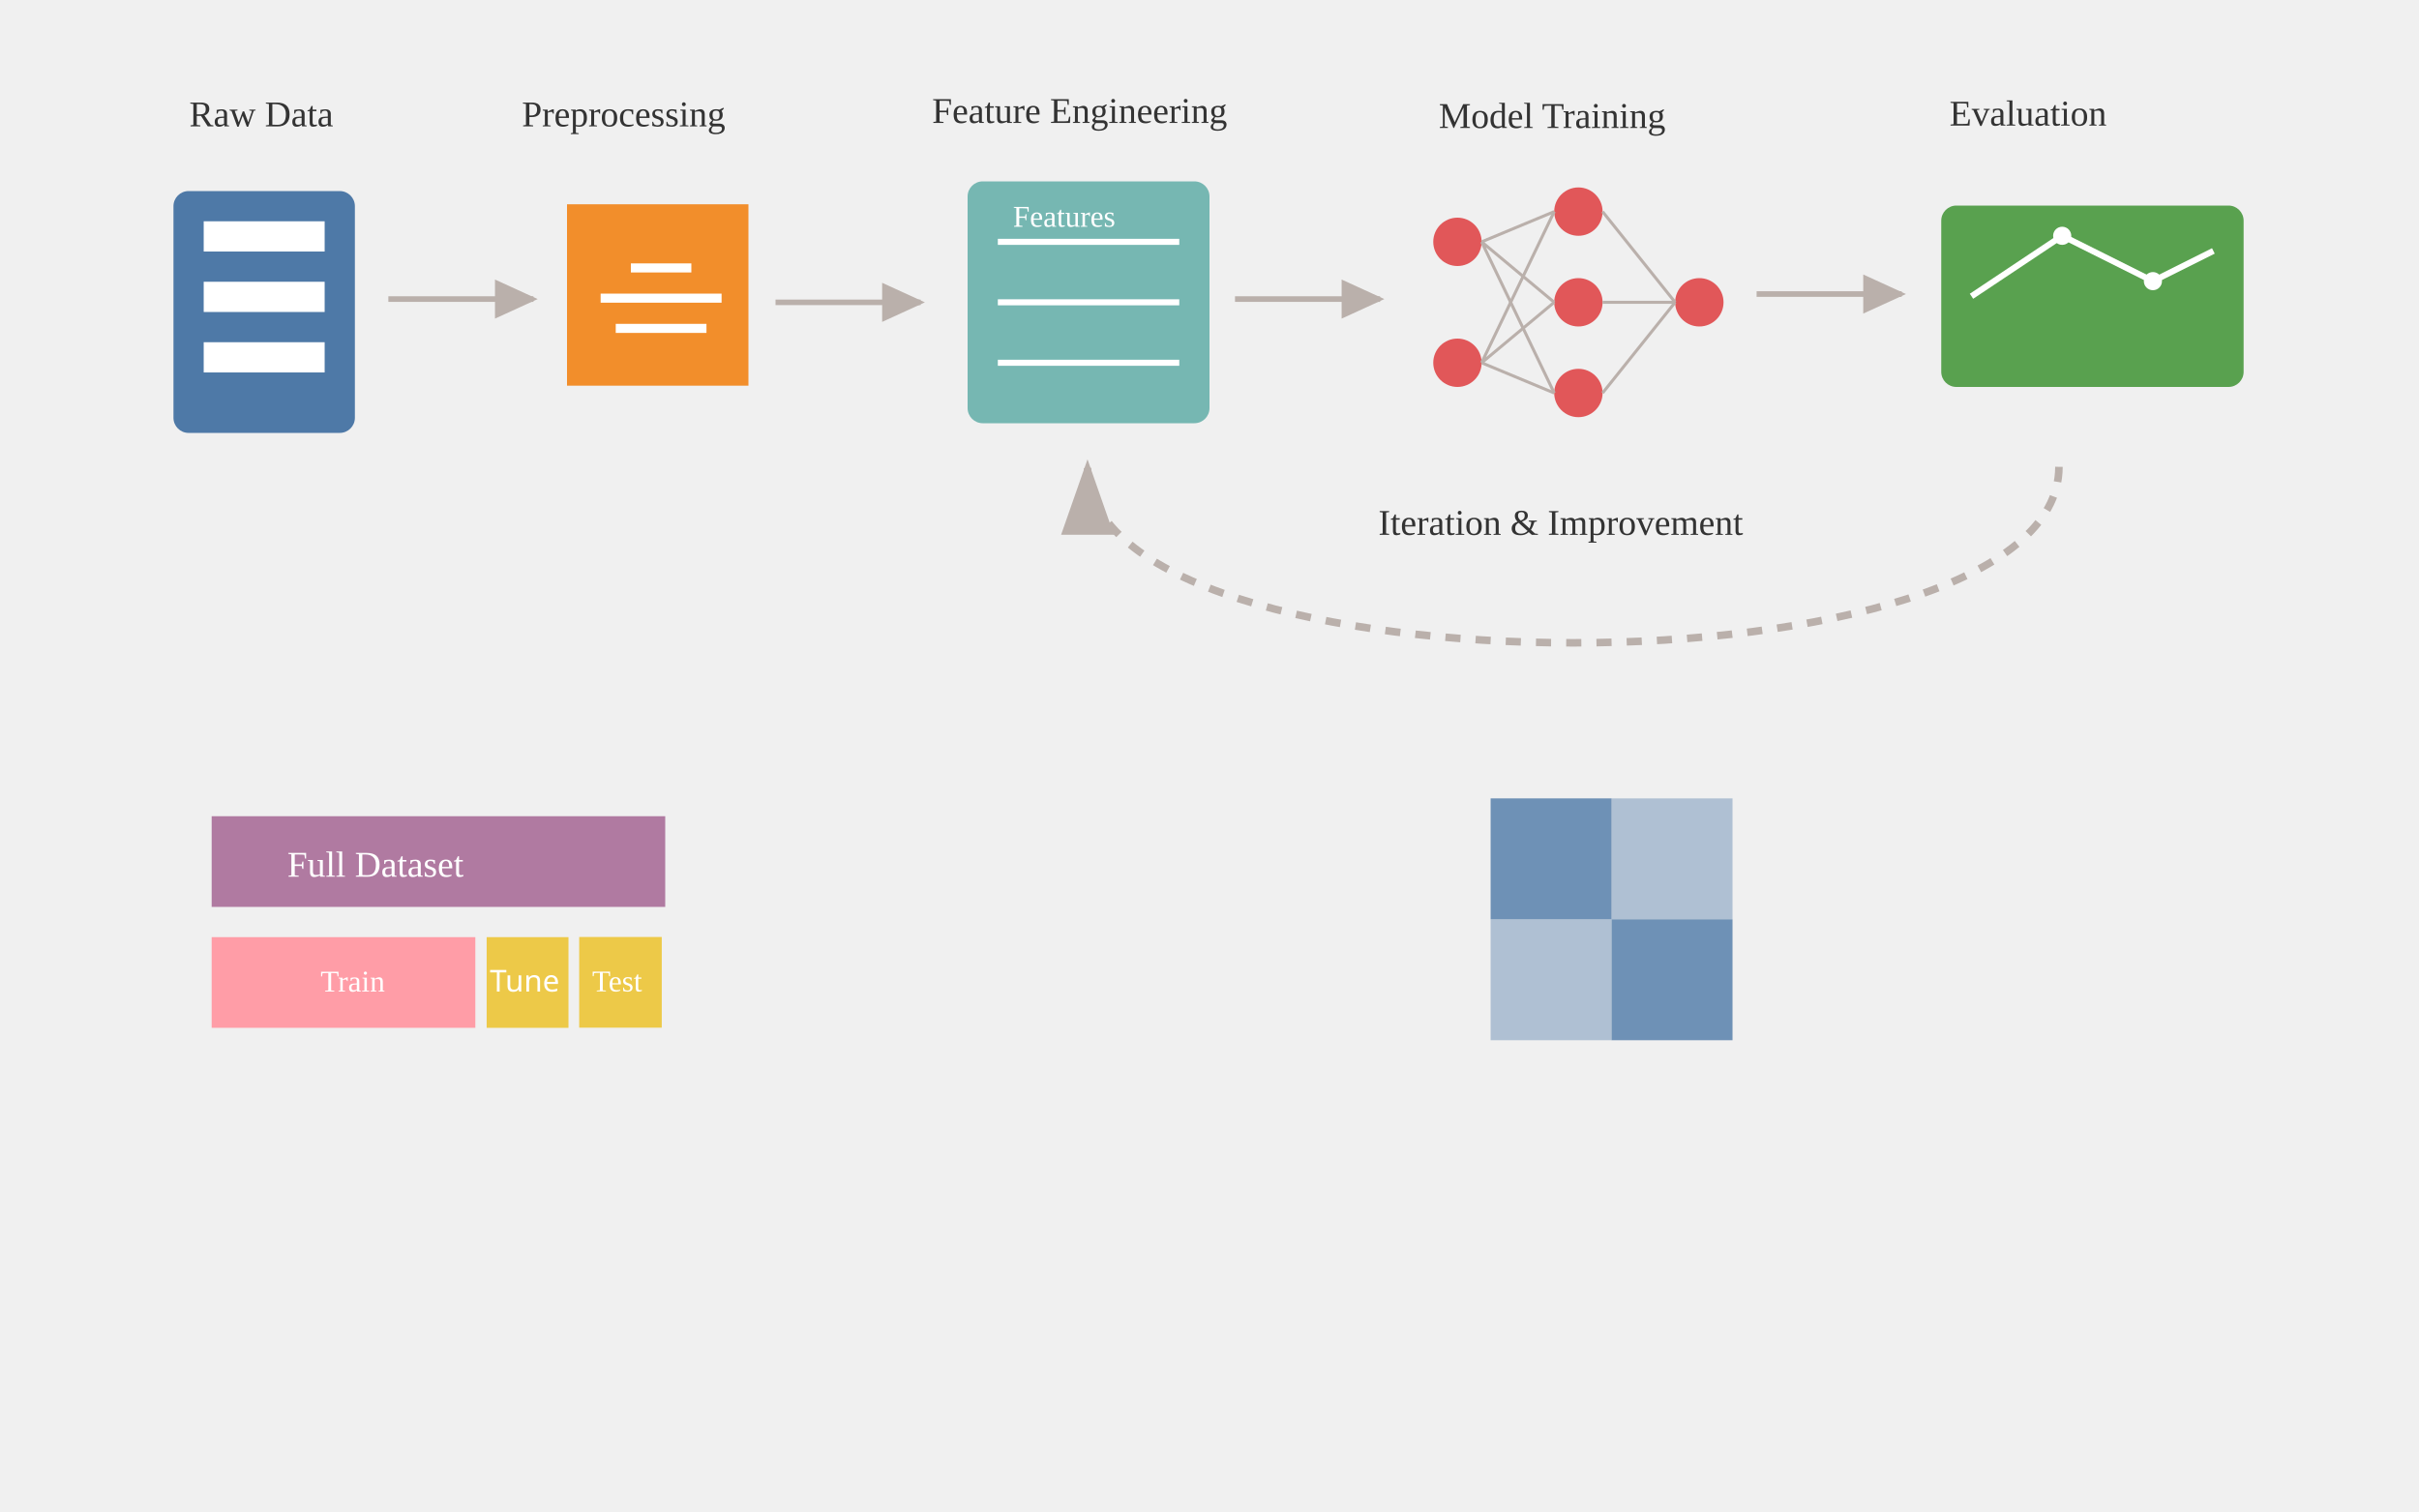
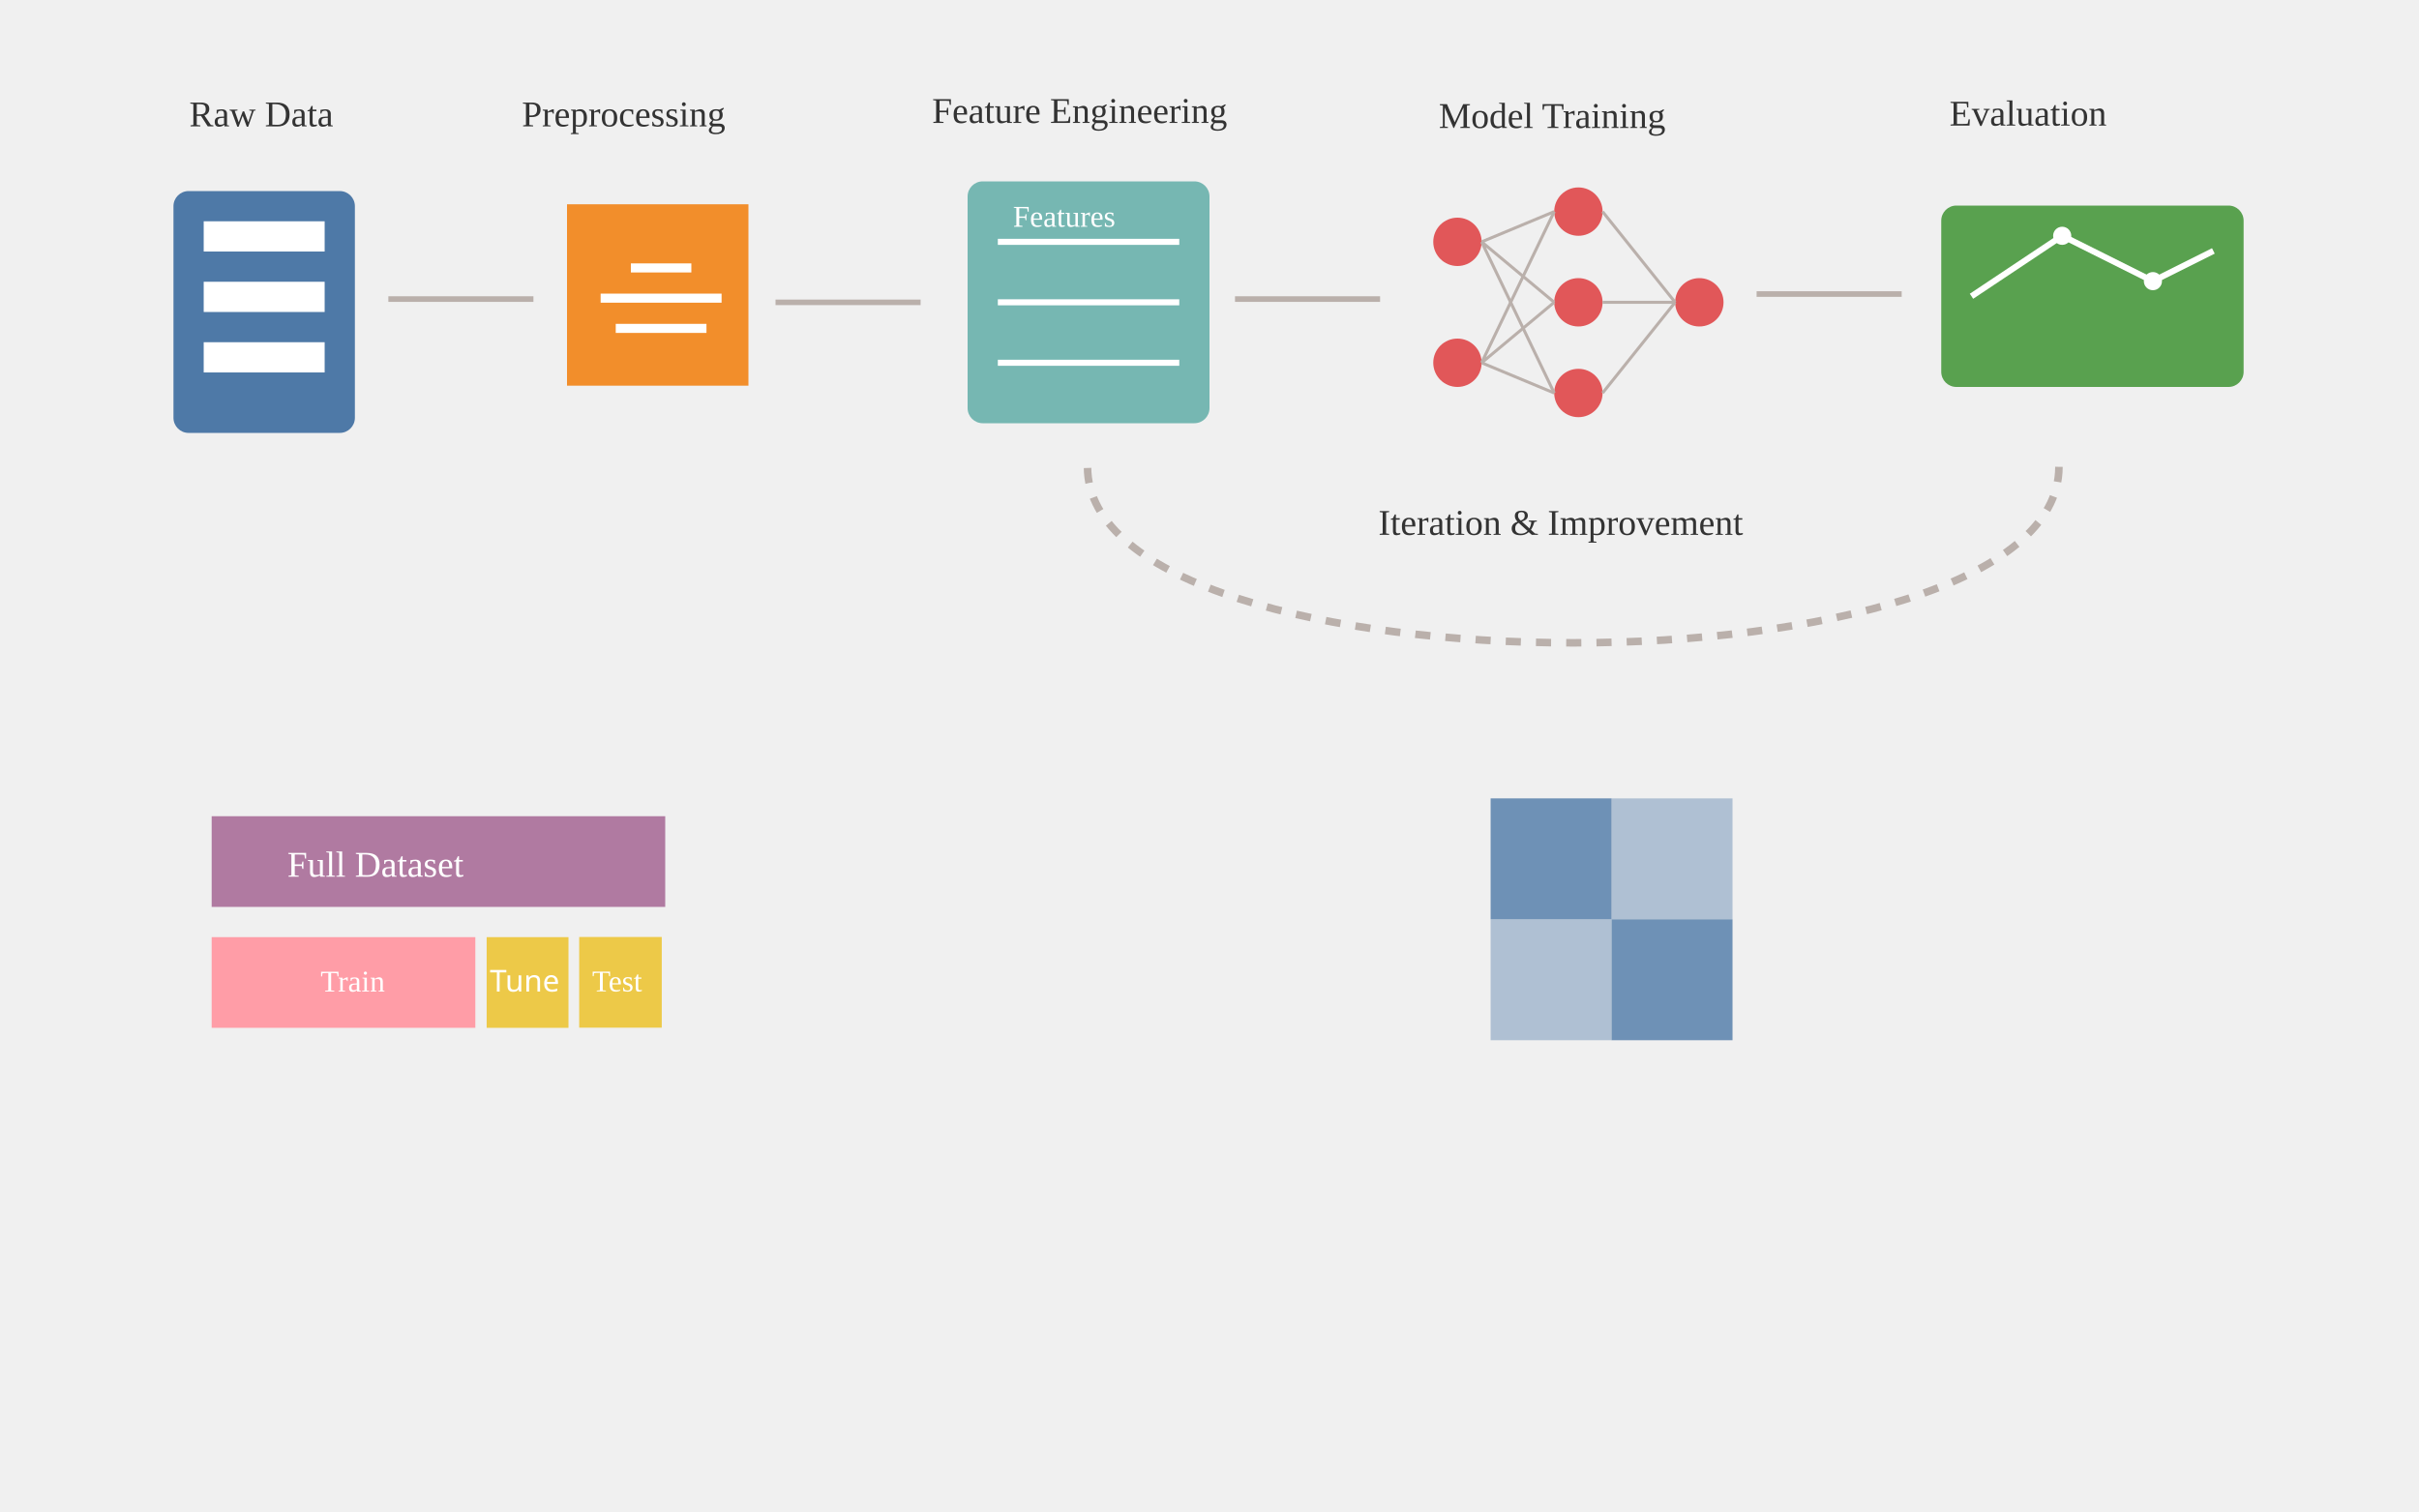
<svg xmlns="http://www.w3.org/2000/svg" viewBox="0 0 800 500" version="1.1" id="svg109">
  <g transform="translate(37.36767,53.20331)" id="g16">
    <rect x="20" y="10" width="60" height="80" rx="5" fill="#4e79a7" id="rect2" />
    <rect x="30" y="20" width="40" height="10" fill="#ffffff" id="rect4" />
    <rect x="30" y="40" width="40" height="10" fill="#ffffff" id="rect6" />
    <rect x="30" y="60" width="40" height="10" fill="#ffffff" id="rect8" />
    <rect x="150.153" y="14.374" width="60" height="60" fill="#f28e2b" id="rect12" style="display:inline" />
    <path d="m 161.27,45.426 h 40 m -30,-10 h 20 m -25,20 h 30" stroke="#ffffff" stroke-width="3" id="path14" />
  </g>
  <g transform="translate(300,40)" id="g24">
    <rect x="20" y="20" width="80" height="80" rx="5" fill="#76b7b2" id="rect18" />
    <path d="M 30,40 H 90 M 30,60 H 90 M 30,80 h 60" stroke="#ffffff" stroke-width="2" id="path20" />
    <text x="35" y="35" fill="#ffffff" font-size="10px" id="text22">Features</text>
  </g>
  <g transform="translate(462,20)" id="g46">
    <g transform="translate(0,20)" id="g44">
      <circle cx="20" cy="40" r="8" fill="#e15759" id="circle26" />
      <circle cx="20" cy="80" r="8" fill="#e15759" id="circle28" />
      <circle cx="60" cy="30" r="8" fill="#e15759" id="circle30" />
      <circle cx="60" cy="60" r="8" fill="#e15759" id="circle32" />
      <circle cx="60" cy="90" r="8" fill="#e15759" id="circle34" />
      <circle cx="100" cy="60" r="8" fill="#e15759" id="circle36" />
      <path d="M 28,40 52,30 M 28,40 52,60 M 28,40 52,90" stroke="#bab0ab" stroke-width="1" id="path38" />
      <path d="M 28,80 52,30 M 28,80 52,60 M 28,80 52,90" stroke="#bab0ab" stroke-width="1" id="path40" />
      <path d="M 68,30 92,60 M 68,60 H 92 M 68,90 92,60" stroke="#bab0ab" stroke-width="1" id="path42" />
    </g>
  </g>
  <g transform="translate(622,48)" id="g56">
    <rect x="20" y="20" width="100" height="60" rx="5" fill="#59a14f" id="rect48" />
    <path d="M 30,50 60,30 90,45 110,35" stroke="#ffffff" stroke-width="2" fill="none" id="path50" />
    <circle cx="60" cy="30" r="3" fill="#ffffff" id="circle52" />
    <circle cx="90" cy="45" r="3" fill="#ffffff" id="circle54" />
  </g>
-   <defs id="defs61">
-     <marker id="arrowhead" markerWidth="10" markerHeight="7" refX="9" refY="3.5" orient="auto">
-       <polygon points="0,7 0,0 10,3.5 " fill="#bab0ab" id="polygon58" />
-     </marker>
-     <marker id="arrowhead-1" markerWidth="10" markerHeight="7" refX="9" refY="3.5" orient="auto">
-       <polygon points="0,7 0,0 10,3.5 " fill="#bab0ab" id="polygon58-2" />
-     </marker>
-     <marker id="arrowhead-9" markerWidth="10" markerHeight="7" refX="9" refY="3.5" orient="auto">
-       <polygon points="0,7 0,0 10,3.5 " fill="#bab0ab" id="polygon58-3" />
-     </marker>
-     <marker id="arrowhead-1-2" markerWidth="10" markerHeight="7" refX="9" refY="3.5" orient="auto">
-       <polygon points="0,0 10,3.5 0,7 " fill="#bab0ab" id="polygon58-2-6" />
-     </marker>
-   </defs>
  <g id="g67" transform="matrix(1.03991,0,0,1.359934,-16.71959,-27.45574)">
    <path d="m 262.711,93.732 c 18.456,0 27.684,0 46.14,0" stroke="#bab0ab" stroke-width="1.359" fill="none" marker-end="url(#arrowhead)" id="path63" />
  </g>
  <g id="g67-6" transform="matrix(1.03991,0,0,1.359934,-144.7636,-28.53796)">
    <path d="m 262.711,93.732 c 18.456,0 27.684,0 46.14,0" stroke="#bab0ab" stroke-width="1.359" fill="none" marker-end="url(#arrowhead-9)" id="path63-06" style="marker-end:url(#arrowhead-9)" />
  </g>
  <g id="g67-7" transform="matrix(1.03991,0,0,1.359934,135.2364,-28.53796)">
    <path d="m 262.711,93.732 c 18.456,0 27.684,0 46.14,0" stroke="#bab0ab" stroke-width="1.359" fill="none" marker-end="url(#arrowhead-1)" id="path63-0" style="marker-end:url(#arrowhead-1)" />
  </g>
  <g id="g67-7-1" transform="matrix(1.03991,0,0,1.359934,307.7402,-30.20209)">
    <path d="m 262.711,93.732 c 18.456,0 27.684,0 46.14,0" stroke="#bab0ab" stroke-width="1.359" fill="none" marker-end="url(#arrowhead-1-2)" id="path63-0-8" style="marker-end:url(#arrowhead-1-2)" />
  </g>
  <path d="m 680.923,154.431 c 0,77.609 -321.264,77.609 -321.264,0" stroke="#bab0ab" stroke-width="2.497" fill="none" stroke-dasharray="5, 5" marker-end="url(#arrowhead)" id="path69" />
  <g font-size="12px" fill="#333333" id="g83" transform="translate(-44.16299,-23.07371)">
    <text x="500" y="200" id="text81">Iteration &amp; Improvement</text>
  </g>
  <g font-size="12px" fill="#333333" id="g83-3" transform="translate(2.58687,-118.2082)">
    <text x="60" y="160" id="text71-6">Raw Data</text>
    <text x="170" y="160" id="text73-7">Preprocessing</text>
    <text x="305.655" y="158.877" id="text75-5">Feature Engineering</text>
    <text x="473.24" y="160.532" id="text77-3">Model Training</text>
    <text x="642.135" y="159.739" id="text79-5">Evaluation</text>
  </g>
  <g transform="translate(50, 250)" id="g97">
    <rect x="20" y="20" width="150" height="30" fill="#b07aa1" id="rect85" />
    <rect x="20" y="60" width="87.203" height="30" fill="#ff9da7" id="rect87" style="display:inline;stroke-width:1.321" />
    <rect x="110.95" y="60" width="27.057" height="30" fill="#edc948" id="rect89" style="stroke-width:0.736" />
    <text x="45" y="40" fill="white" font-size="12" id="text91">Full Dataset</text>
    <text x="56" y="78" fill="#ffffff" font-size="10px" id="text93">Train</text>
    <text x="112" y="78" fill="#ffffff" font-size="10px" id="text95" style="font-style:normal;font-variant:normal;font-weight:normal;font-stretch:normal;font-size:10px;font-family:sans-serif;-inkscape-font-specification:'sans-serif, Normal';font-variant-ligatures:normal;font-variant-caps:normal;font-variant-numeric:normal;font-variant-east-asian:normal;fill:#ffffff">
      <tspan id="tspan1332" x="112" y="78">Tune</tspan>
    </text>
    <rect x="141.548" y="59.947" width="27.304" height="30" fill="#edc948" id="rect89-2" style="stroke-width:0.739" />
    <text x="145.824" y="77.947" fill="#ffffff" font-size="10px" id="text95-9">Test</text>
  </g>
  <g transform="translate(472.9702,244.1004)" id="g107">
    <rect x="20" y="20" width="40" height="40" fill="#4e79a7" opacity="0.8" id="rect99" />
    <rect x="60" y="20" width="40" height="40" fill="#4e79a7" opacity="0.4" id="rect101" />
    <rect x="20" y="60" width="40" height="40" fill="#4e79a7" opacity="0.4" id="rect103" />
    <rect x="60" y="60" width="40" height="40" fill="#4e79a7" opacity="0.8" id="rect105" />
  </g>
</svg>
